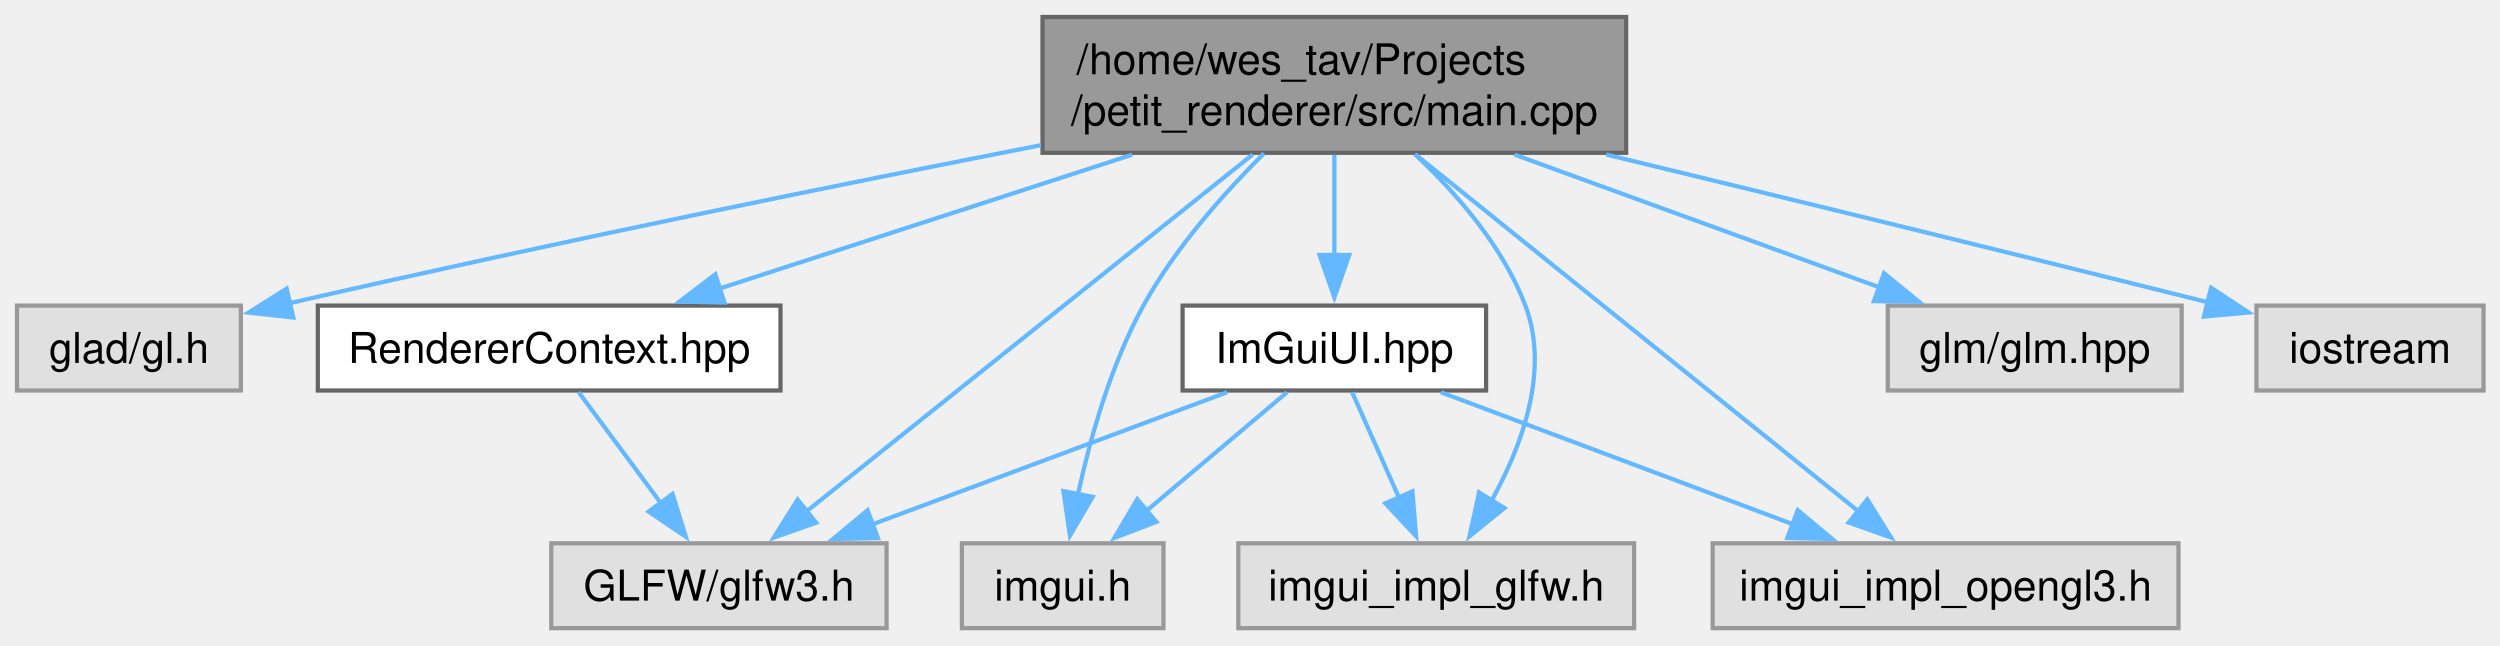
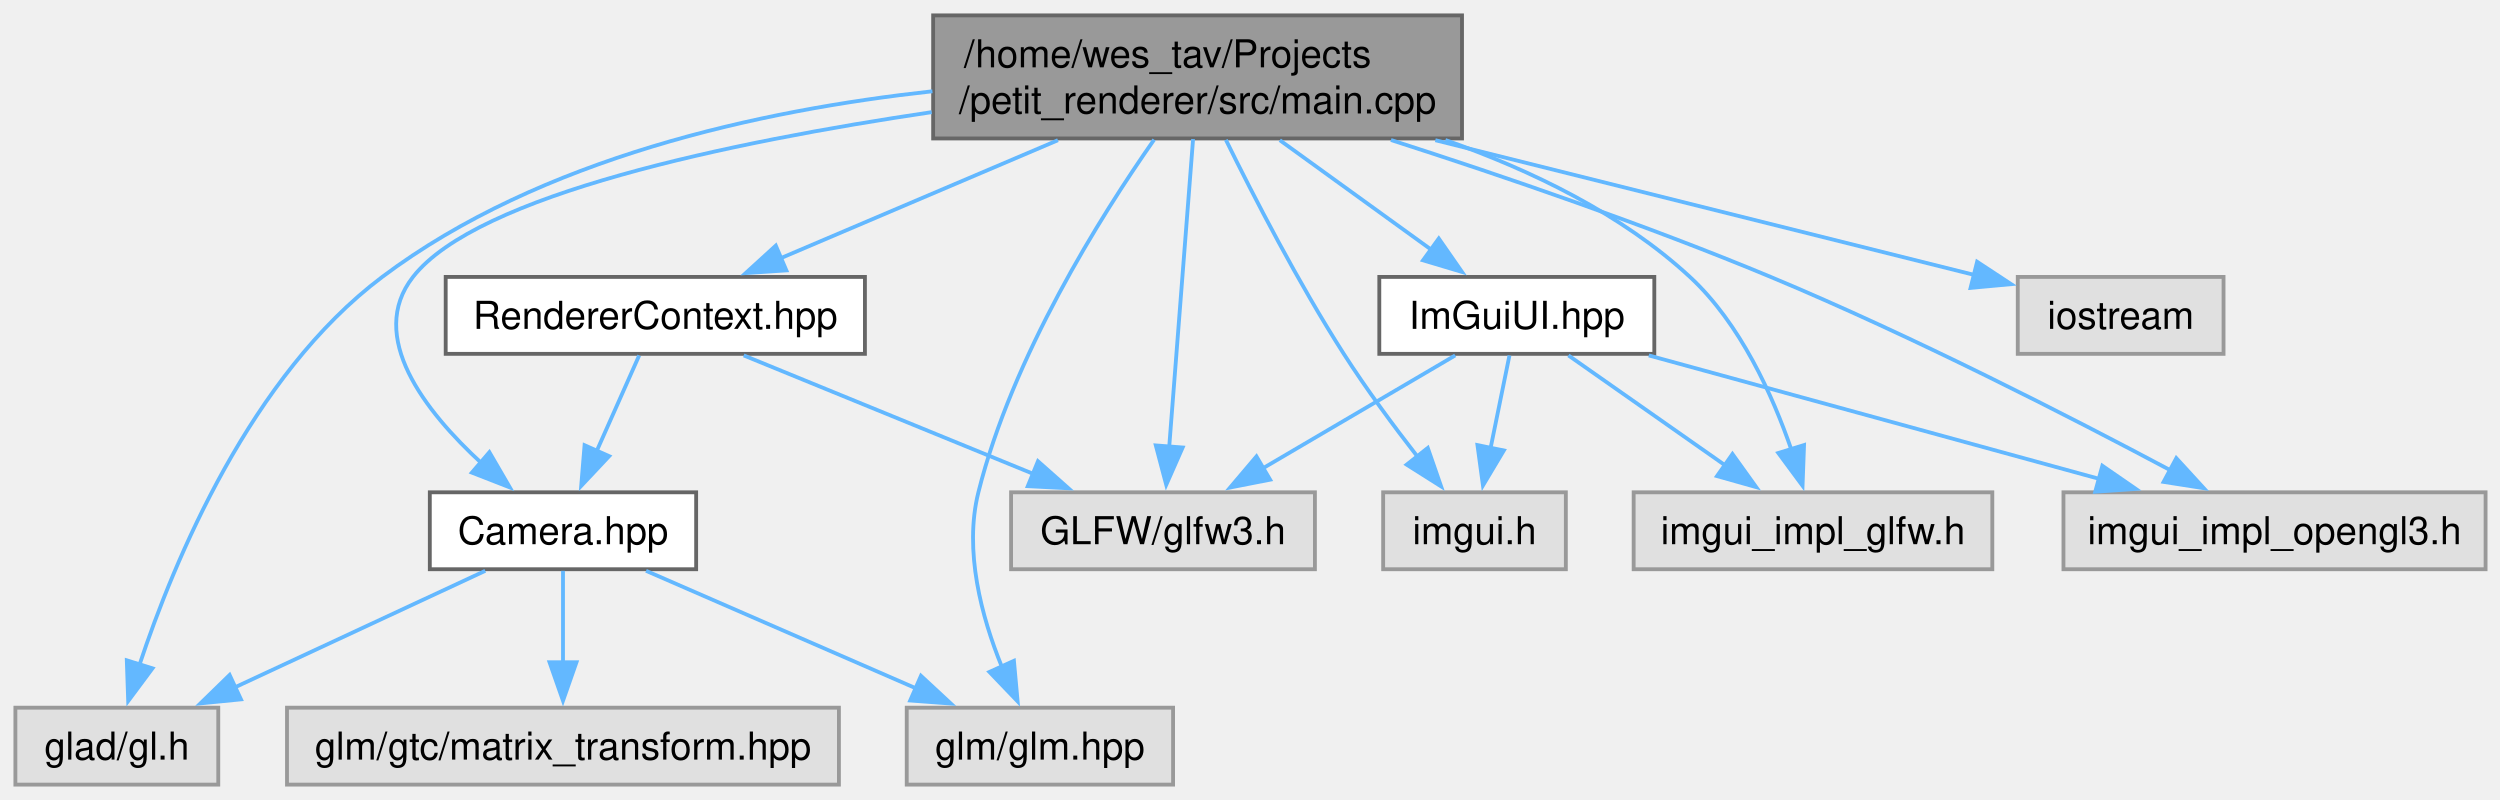
- <svg xmlns="http://www.w3.org/2000/svg" xmlns:xlink="http://www.w3.org/1999/xlink" width="589pt" height="152pt" viewBox="0.00 0.00 589.00 152.00">
-   <g id="graph0" class="graph" transform="scale(1 1) rotate(0) translate(4 148)">
+ <svg xmlns="http://www.w3.org/2000/svg" xmlns:xlink="http://www.w3.org/1999/xlink" width="650pt" height="208pt" viewBox="0.00 0.00 650.00 208.00">
+   <g id="graph0" class="graph" transform="scale(1 1) rotate(0) translate(4 204)">
    <g id="Node000001" class="node">
      <g id="a_Node000001">
        <a xlink:title=" ">
-           <polygon fill="#999999" stroke="#666666" points="379.12,-144 241.62,-144 241.62,-112 379.12,-112 379.12,-144" />
-           <text xml:space="preserve" text-anchor="start" x="249.62" y="-130.5" font-family="Helvetica,sans-Serif" font-size="10.00">/home/wes_tav/Projects</text>
-           <text xml:space="preserve" text-anchor="middle" x="310.38" y="-118.5" font-family="Helvetica,sans-Serif" font-size="10.00">/petit_renderer/src/main.cpp</text>
+           <polygon fill="#999999" stroke="#666666" points="376.12,-200 238.62,-200 238.62,-168 376.12,-168 376.12,-200" />
+           <text xml:space="preserve" text-anchor="start" x="246.62" y="-186.5" font-family="Helvetica,sans-Serif" font-size="10.00">/home/wes_tav/Projects</text>
+           <text xml:space="preserve" text-anchor="middle" x="307.38" y="-174.5" font-family="Helvetica,sans-Serif" font-size="10.00">/petit_renderer/src/main.cpp</text>
        </a>
      </g>
    </g>
    <g id="Node000002" class="node">
      <g id="a_Node000002">
        <a xlink:title=" ">
-           <polygon fill="#e0e0e0" stroke="#999999" points="52.75,-76 0,-76 0,-56 52.75,-56 52.75,-76" />
-           <text xml:space="preserve" text-anchor="middle" x="26.38" y="-62.5" font-family="Helvetica,sans-Serif" font-size="10.00">glad/gl.h</text>
+           <polygon fill="#e0e0e0" stroke="#999999" points="52.75,-20 0,-20 0,0 52.75,0 52.75,-20" />
+           <text xml:space="preserve" text-anchor="middle" x="26.38" y="-6.5" font-family="Helvetica,sans-Serif" font-size="10.00">glad/gl.h</text>
        </a>
      </g>
    </g>
    <g id="edge1_Node000001_Node000002" class="edge">
      <g id="a_edge1_Node000001_Node000002">
        <a xlink:title=" ">
-           <path fill="none" stroke="#63b8ff" d="M241.21,-113.79C193.77,-104.51 129.14,-91.44 63.98,-76.52" />
-           <polygon fill="#63b8ff" stroke="#63b8ff" points="65.1,-73.19 54.57,-74.36 63.53,-80.01 65.1,-73.19" />
+           <path fill="none" stroke="#63b8ff" d="M238.43,-180.27C193.8,-175.38 136.54,-162.92 95.38,-132 61.17,-106.3 41.29,-58.34 32.27,-31.16" />
+           <polygon fill="#63b8ff" stroke="#63b8ff" points="35.65,-30.23 29.33,-21.73 28.97,-32.31 35.65,-30.23" />
        </a>
      </g>
    </g>
    <g id="Node000003" class="node">
      <g id="a_Node000003">
        <a xlink:title=" ">
-           <polygon fill="#e0e0e0" stroke="#999999" points="204.88,-20 125.88,-20 125.88,0 204.88,0 204.88,-20" />
-           <text xml:space="preserve" text-anchor="middle" x="165.38" y="-6.5" font-family="Helvetica,sans-Serif" font-size="10.00">GLFW/glfw3.h</text>
+           <polygon fill="#e0e0e0" stroke="#999999" points="337.88,-76 258.88,-76 258.88,-56 337.88,-56 337.88,-76" />
+           <text xml:space="preserve" text-anchor="middle" x="298.38" y="-62.5" font-family="Helvetica,sans-Serif" font-size="10.00">GLFW/glfw3.h</text>
        </a>
      </g>
    </g>
    <g id="edge2_Node000001_Node000003" class="edge">
      <g id="a_edge2_Node000001_Node000003">
        <a xlink:title=" ">
-           <path fill="none" stroke="#63b8ff" d="M291.12,-111.6C263.83,-89.76 214.11,-49.99 186.06,-27.55" />
-           <polygon fill="#63b8ff" stroke="#63b8ff" points="188.29,-24.85 178.3,-21.34 183.92,-30.32 188.29,-24.85" />
+           <path fill="none" stroke="#63b8ff" d="M306.2,-167.84C304.61,-147.32 301.76,-110.63 299.98,-87.62" />
+           <polygon fill="#63b8ff" stroke="#63b8ff" points="303.49,-87.65 299.22,-77.95 296.51,-88.19 303.49,-87.65" />
        </a>
      </g>
    </g>
    <g id="Node000004" class="node">
      <g id="a_Node000004">
        <a xlink:title=" ">
-           <polygon fill="#e0e0e0" stroke="#999999" points="510,-76 440.75,-76 440.75,-56 510,-56 510,-76" />
-           <text xml:space="preserve" text-anchor="middle" x="475.38" y="-62.5" font-family="Helvetica,sans-Serif" font-size="10.00">glm/glm.hpp</text>
+           <polygon fill="#e0e0e0" stroke="#999999" points="301,-20 231.75,-20 231.75,0 301,0 301,-20" />
+           <text xml:space="preserve" text-anchor="middle" x="266.38" y="-6.5" font-family="Helvetica,sans-Serif" font-size="10.00">glm/glm.hpp</text>
        </a>
      </g>
    </g>
    <g id="edge3_Node000001_Node000004" class="edge">
      <g id="a_edge3_Node000001_Node000004">
        <a xlink:title=" ">
-           <path fill="none" stroke="#63b8ff" d="M352.87,-111.55C379.48,-101.87 413.43,-89.53 438.84,-80.29" />
-           <polygon fill="#63b8ff" stroke="#63b8ff" points="439.88,-83.63 448.08,-76.93 437.49,-77.05 439.88,-83.63" />
+           <path fill="none" stroke="#63b8ff" d="M296.07,-167.69C282.13,-147.77 259.2,-111.33 250.38,-76 246.58,-60.81 251.21,-43.6 256.45,-30.71" />
+           <polygon fill="#63b8ff" stroke="#63b8ff" points="259.62,-32.19 260.58,-21.64 253.25,-29.29 259.62,-32.19" />
        </a>
      </g>
    </g>
    <g id="Node000005" class="node">
      <g id="a_Node000005">
        <a xlink:title=" ">
-           <polygon fill="#e0e0e0" stroke="#999999" points="270.12,-20 222.62,-20 222.62,0 270.12,0 270.12,-20" />
-           <text xml:space="preserve" text-anchor="middle" x="246.38" y="-6.5" font-family="Helvetica,sans-Serif" font-size="10.00">imgui.h</text>
+           <polygon fill="#e0e0e0" stroke="#999999" points="403.12,-76 355.62,-76 355.62,-56 403.12,-56 403.12,-76" />
+           <text xml:space="preserve" text-anchor="middle" x="379.38" y="-62.5" font-family="Helvetica,sans-Serif" font-size="10.00">imgui.h</text>
        </a>
      </g>
    </g>
    <g id="edge4_Node000001_Node000005" class="edge">
      <g id="a_edge4_Node000001_Node000005">
        <a xlink:title=" ">
-           <path fill="none" stroke="#63b8ff" d="M293.79,-111.87C284.27,-102.39 272.78,-89.44 265.38,-76 257.72,-62.11 252.86,-44.81 249.97,-31.55" />
-           <polygon fill="#63b8ff" stroke="#63b8ff" points="253.42,-30.95 248.07,-21.81 246.55,-32.29 253.42,-30.95" />
+           <path fill="none" stroke="#63b8ff" d="M314.72,-167.65C321.93,-153 333.54,-130.49 345.38,-112 351.23,-102.85 358.39,-93.19 364.63,-85.17" />
+           <polygon fill="#63b8ff" stroke="#63b8ff" points="367.22,-87.54 370.69,-77.53 361.73,-83.19 367.22,-87.54" />
        </a>
      </g>
    </g>
    <g id="Node000006" class="node">
      <g id="a_Node000006">
        <a xlink:title=" ">
-           <polygon fill="#e0e0e0" stroke="#999999" points="381,-20 287.75,-20 287.75,0 381,0 381,-20" />
-           <text xml:space="preserve" text-anchor="middle" x="334.38" y="-6.5" font-family="Helvetica,sans-Serif" font-size="10.00">imgui_impl_glfw.h</text>
+           <polygon fill="#e0e0e0" stroke="#999999" points="514,-76 420.75,-76 420.75,-56 514,-56 514,-76" />
+           <text xml:space="preserve" text-anchor="middle" x="467.38" y="-62.5" font-family="Helvetica,sans-Serif" font-size="10.00">imgui_impl_glfw.h</text>
        </a>
      </g>
    </g>
    <g id="edge5_Node000001_Node000006" class="edge">
      <g id="a_edge5_Node000001_Node000006">
        <a xlink:title=" ">
-           <path fill="none" stroke="#63b8ff" d="M329.33,-111.67C339.13,-102.49 350.11,-89.92 355.38,-76 361.14,-60.75 354.66,-43.13 347.42,-30.08" />
-           <polygon fill="#63b8ff" stroke="#63b8ff" points="350.44,-28.31 342.2,-21.64 344.48,-31.99 350.44,-28.31" />
+           <path fill="none" stroke="#63b8ff" d="M371.81,-167.59C393.97,-159.8 417.64,-148.4 435.38,-132 448.51,-119.86 456.92,-101.15 461.81,-86.92" />
+           <polygon fill="#63b8ff" stroke="#63b8ff" points="465.05,-88.29 464.66,-77.7 458.36,-86.22 465.05,-88.29" />
        </a>
      </g>
    </g>
    <g id="Node000007" class="node">
      <g id="a_Node000007">
        <a xlink:title=" ">
-           <polygon fill="#e0e0e0" stroke="#999999" points="509.25,-20 399.5,-20 399.5,0 509.25,0 509.25,-20" />
-           <text xml:space="preserve" text-anchor="middle" x="454.38" y="-6.5" font-family="Helvetica,sans-Serif" font-size="10.00">imgui_impl_opengl3.h</text>
+           <polygon fill="#e0e0e0" stroke="#999999" points="642.25,-76 532.5,-76 532.5,-56 642.25,-56 642.25,-76" />
+           <text xml:space="preserve" text-anchor="middle" x="587.38" y="-62.5" font-family="Helvetica,sans-Serif" font-size="10.00">imgui_impl_opengl3.h</text>
        </a>
      </g>
    </g>
    <g id="edge6_Node000001_Node000007" class="edge">
      <g id="a_edge6_Node000001_Node000007">
        <a xlink:title=" ">
-           <path fill="none" stroke="#63b8ff" d="M329.5,-111.6C356.6,-89.76 405.97,-49.99 433.83,-27.55" />
-           <polygon fill="#63b8ff" stroke="#63b8ff" points="435.94,-30.34 441.54,-21.34 431.55,-24.89 435.94,-30.34" />
+           <path fill="none" stroke="#63b8ff" d="M357.65,-167.6C386.83,-158.22 424.08,-145.47 456.38,-132 493.24,-116.62 534.27,-95.6 560.42,-81.67" />
+           <polygon fill="#63b8ff" stroke="#63b8ff" points="561.84,-84.88 569,-77.07 558.53,-78.71 561.84,-84.88" />
        </a>
      </g>
    </g>
    <g id="Node000008" class="node">
      <g id="a_Node000008">
-         <a xlink:href="ImGuiUI_8hpp.html" target="_top" xlink:title=" ">
-           <polygon fill="white" stroke="#666666" points="346.12,-76 274.62,-76 274.62,-56 346.12,-56 346.12,-76" />
-           <text xml:space="preserve" text-anchor="middle" x="310.38" y="-62.5" font-family="Helvetica,sans-Serif" font-size="10.00">ImGuiUI.hpp</text>
+         <a xlink:href="Camera_8hpp.html" target="_top" xlink:title=" ">
+           <polygon fill="white" stroke="#666666" points="177,-76 107.75,-76 107.75,-56 177,-56 177,-76" />
+           <text xml:space="preserve" text-anchor="middle" x="142.38" y="-62.5" font-family="Helvetica,sans-Serif" font-size="10.00">Camera.hpp</text>
        </a>
      </g>
    </g>
    <g id="edge7_Node000001_Node000008" class="edge">
      <g id="a_edge7_Node000001_Node000008">
        <a xlink:title=" ">
-           <path fill="none" stroke="#63b8ff" d="M310.38,-111.55C310.38,-104.34 310.38,-95.66 310.38,-87.88" />
-           <polygon fill="#63b8ff" stroke="#63b8ff" points="313.88,-87.92 310.38,-77.92 306.88,-87.92 313.88,-87.92" />
+           <path fill="none" stroke="#63b8ff" d="M238.23,-174.84C185.81,-167.06 120.03,-153.33 103.38,-132 91.32,-116.57 106.46,-97.11 121.25,-83.53" />
+           <polygon fill="#63b8ff" stroke="#63b8ff" points="123.24,-86.43 128.56,-77.27 118.68,-81.12 123.24,-86.43" />
+         </a>
+       </g>
+     </g>
+     <g id="Node000010" class="node">
+       <g id="a_Node000010">
+         <a xlink:href="ImGuiUI_8hpp.html" target="_top" xlink:title=" ">
+           <polygon fill="white" stroke="#666666" points="426.12,-132 354.62,-132 354.62,-112 426.12,-112 426.12,-132" />
+           <text xml:space="preserve" text-anchor="middle" x="390.38" y="-118.5" font-family="Helvetica,sans-Serif" font-size="10.00">ImGuiUI.hpp</text>
+         </a>
+       </g>
+     </g>
+     <g id="edge11_Node000001_Node000010" class="edge">
+       <g id="a_edge11_Node000001_Node000010">
+         <a xlink:title=" ">
+           <path fill="none" stroke="#63b8ff" d="M328.75,-167.55C340.88,-158.78 356.03,-147.83 368.28,-138.97" />
+           <polygon fill="#63b8ff" stroke="#63b8ff" points="370.08,-141.99 376.13,-133.29 365.98,-136.32 370.08,-141.99" />
+         </a>
+       </g>
+     </g>
+     <g id="Node000011" class="node">
+       <g id="a_Node000011">
+         <a xlink:href="RendererContext_8hpp.html" target="_top" xlink:title=" ">
+           <polygon fill="white" stroke="#666666" points="220.88,-132 111.88,-132 111.88,-112 220.88,-112 220.88,-132" />
+           <text xml:space="preserve" text-anchor="middle" x="166.38" y="-118.5" font-family="Helvetica,sans-Serif" font-size="10.00">RendererContext.hpp</text>
+         </a>
+       </g>
+     </g>
+     <g id="edge16_Node000001_Node000011" class="edge">
+       <g id="a_edge16_Node000001_Node000011">
+         <a xlink:title=" ">
+           <path fill="none" stroke="#63b8ff" d="M271.06,-167.55C248.83,-158.09 220.61,-146.08 199.07,-136.91" />
+           <polygon fill="#63b8ff" stroke="#63b8ff" points="200.45,-133.7 189.88,-133 197.71,-140.14 200.45,-133.7" />
+         </a>
+       </g>
+     </g>
+     <g id="Node000012" class="node">
+       <g id="a_Node000012">
+         <a xlink:title=" ">
+           <polygon fill="#e0e0e0" stroke="#999999" points="574.12,-132 520.62,-132 520.62,-112 574.12,-112 574.12,-132" />
+           <text xml:space="preserve" text-anchor="middle" x="547.38" y="-118.5" font-family="Helvetica,sans-Serif" font-size="10.00">iostream</text>
+         </a>
+       </g>
+     </g>
+     <g id="edge19_Node000001_Node000012" class="edge">
+       <g id="a_edge19_Node000001_Node000012">
+         <a xlink:title=" ">
+           <path fill="none" stroke="#63b8ff" d="M369.18,-167.55C413.49,-156.47 471.76,-141.9 509.39,-132.5" />
+           <polygon fill="#63b8ff" stroke="#63b8ff" points="510.05,-135.94 518.9,-130.12 508.35,-129.15 510.05,-135.94" />
+         </a>
+       </g>
+     </g>
+     <g id="edge8_Node000008_Node000002" class="edge">
+       <g id="a_edge8_Node000008_Node000002">
+         <a xlink:title=" ">
+           <path fill="none" stroke="#63b8ff" d="M122.17,-55.59C104.15,-47.21 77.51,-34.8 56.89,-25.21" />
+           <polygon fill="#63b8ff" stroke="#63b8ff" points="58.65,-22.17 48.11,-21.12 55.7,-28.51 58.65,-22.17" />
+         </a>
+       </g>
+     </g>
+     <g id="edge9_Node000008_Node000004" class="edge">
+       <g id="a_edge9_Node000008_Node000004">
+         <a xlink:title=" ">
+           <path fill="none" stroke="#63b8ff" d="M163.97,-55.59C183.33,-47.17 211.98,-34.69 234.06,-25.07" />
+           <polygon fill="#63b8ff" stroke="#63b8ff" points="235.45,-28.29 243.22,-21.08 232.65,-21.87 235.45,-28.29" />
        </a>
      </g>
    </g>
    <g id="Node000009" class="node">
      <g id="a_Node000009">
-         <a xlink:href="RendererContext_8hpp.html" target="_top" xlink:title=" ">
-           <polygon fill="white" stroke="#666666" points="179.88,-76 70.88,-76 70.88,-56 179.88,-56 179.88,-76" />
-           <text xml:space="preserve" text-anchor="middle" x="125.38" y="-62.5" font-family="Helvetica,sans-Serif" font-size="10.00">RendererContext.hpp</text>
-         </a>
-       </g>
-     </g>
-     <g id="edge12_Node000001_Node000009" class="edge">
-       <g id="a_edge12_Node000001_Node000009">
-         <a xlink:title=" ">
-           <path fill="none" stroke="#63b8ff" d="M262.73,-111.55C232.58,-101.77 194.04,-89.27 165.47,-80" />
-           <polygon fill="#63b8ff" stroke="#63b8ff" points="166.69,-76.72 156.1,-76.96 164.53,-83.38 166.69,-76.72" />
-         </a>
-       </g>
-     </g>
-     <g id="Node000010" class="node">
-       <g id="a_Node000010">
-         <a xlink:title=" ">
-           <polygon fill="#e0e0e0" stroke="#999999" points="581.12,-76 527.62,-76 527.62,-56 581.12,-56 581.12,-76" />
-           <text xml:space="preserve" text-anchor="middle" x="554.38" y="-62.5" font-family="Helvetica,sans-Serif" font-size="10.00">iostream</text>
-         </a>
-       </g>
-     </g>
-     <g id="edge14_Node000001_Node000010" class="edge">
-       <g id="a_edge14_Node000001_Node000010">
-         <a xlink:title=" ">
-           <path fill="none" stroke="#63b8ff" d="M374.46,-111.58C413.17,-102.21 463.8,-89.88 516.36,-76.74" />
-           <polygon fill="#63b8ff" stroke="#63b8ff" points="516.93,-80.2 525.78,-74.38 515.23,-73.41 516.93,-80.2" />
-         </a>
-       </g>
-     </g>
-     <g id="edge11_Node000008_Node000003" class="edge">
-       <g id="a_edge11_Node000008_Node000003">
-         <a xlink:title=" ">
-           <path fill="none" stroke="#63b8ff" d="M285.12,-55.59C261.97,-46.97 227.45,-34.12 201.41,-24.42" />
-           <polygon fill="#63b8ff" stroke="#63b8ff" points="202.84,-21.22 192.25,-21.01 200.4,-27.78 202.84,-21.22" />
-         </a>
-       </g>
-     </g>
-     <g id="edge8_Node000008_Node000005" class="edge">
-       <g id="a_edge8_Node000008_Node000005">
-         <a xlink:title=" ">
-           <path fill="none" stroke="#63b8ff" d="M299.23,-55.59C290.05,-47.85 276.82,-36.69 265.89,-27.47" />
-           <polygon fill="#63b8ff" stroke="#63b8ff" points="268.45,-25.05 258.55,-21.27 263.94,-30.4 268.45,-25.05" />
-         </a>
-       </g>
-     </g>
-     <g id="edge9_Node000008_Node000006" class="edge">
-       <g id="a_edge9_Node000008_Node000006">
-         <a xlink:title=" ">
-           <path fill="none" stroke="#63b8ff" d="M314.56,-55.59C317.62,-48.7 321.89,-39.1 325.68,-30.57" />
-           <polygon fill="#63b8ff" stroke="#63b8ff" points="328.76,-32.24 329.63,-21.68 322.37,-29.4 328.76,-32.24" />
-         </a>
-       </g>
-     </g>
-     <g id="edge10_Node000008_Node000007" class="edge">
-       <g id="a_edge10_Node000008_Node000007">
-         <a xlink:title=" ">
-           <path fill="none" stroke="#63b8ff" d="M335.46,-55.59C358.44,-46.97 392.73,-34.12 418.59,-24.42" />
-           <polygon fill="#63b8ff" stroke="#63b8ff" points="419.54,-27.8 427.68,-21.01 417.09,-21.25 419.54,-27.8" />
-         </a>
-       </g>
-     </g>
-     <g id="edge13_Node000009_Node000003" class="edge">
-       <g id="a_edge13_Node000009_Node000003">
-         <a xlink:title=" ">
-           <path fill="none" stroke="#63b8ff" d="M132.34,-55.59C137.68,-48.39 145.2,-38.23 151.72,-29.43" />
-           <polygon fill="#63b8ff" stroke="#63b8ff" points="154.45,-31.63 157.59,-21.51 148.82,-27.47 154.45,-31.63" />
+         <a xlink:title=" ">
+           <polygon fill="#e0e0e0" stroke="#999999" points="214.12,-20 70.62,-20 70.62,0 214.12,0 214.12,-20" />
+           <text xml:space="preserve" text-anchor="middle" x="142.38" y="-6.5" font-family="Helvetica,sans-Serif" font-size="10.00">glm/gtc/matrix_transform.hpp</text>
+         </a>
+       </g>
+     </g>
+     <g id="edge10_Node000008_Node000009" class="edge">
+       <g id="a_edge10_Node000008_Node000009">
+         <a xlink:title=" ">
+           <path fill="none" stroke="#63b8ff" d="M142.38,-55.59C142.38,-49.01 142.38,-39.96 142.38,-31.73" />
+           <polygon fill="#63b8ff" stroke="#63b8ff" points="145.88,-31.81 142.38,-21.81 138.88,-31.81 145.88,-31.81" />
+         </a>
+       </g>
+     </g>
+     <g id="edge15_Node000010_Node000003" class="edge">
+       <g id="a_edge15_Node000010_Node000003">
+         <a xlink:title=" ">
+           <path fill="none" stroke="#63b8ff" d="M374.35,-111.59C360.58,-103.51 340.47,-91.71 324.4,-82.27" />
+           <polygon fill="#63b8ff" stroke="#63b8ff" points="326.23,-79.29 315.83,-77.25 322.68,-85.33 326.23,-79.29" />
+         </a>
+       </g>
+     </g>
+     <g id="edge12_Node000010_Node000005" class="edge">
+       <g id="a_edge12_Node000010_Node000005">
+         <a xlink:title=" ">
+           <path fill="none" stroke="#63b8ff" d="M388.46,-111.59C387.1,-104.93 385.23,-95.75 383.54,-87.44" />
+           <polygon fill="#63b8ff" stroke="#63b8ff" points="387,-86.88 381.57,-77.78 380.14,-88.28 387,-86.88" />
+         </a>
+       </g>
+     </g>
+     <g id="edge13_Node000010_Node000006" class="edge">
+       <g id="a_edge13_Node000010_Node000006">
+         <a xlink:title=" ">
+           <path fill="none" stroke="#63b8ff" d="M403.79,-111.59C414.98,-103.74 431.19,-92.38 444.43,-83.09" />
+           <polygon fill="#63b8ff" stroke="#63b8ff" points="446.44,-85.96 452.62,-77.35 442.42,-80.22 446.44,-85.96" />
+         </a>
+       </g>
+     </g>
+     <g id="edge14_Node000010_Node000007" class="edge">
+       <g id="a_edge14_Node000010_Node000007">
+         <a xlink:title=" ">
+           <path fill="none" stroke="#63b8ff" d="M424.69,-111.59C457.12,-102.71 505.99,-89.31 541.7,-79.52" />
+           <polygon fill="#63b8ff" stroke="#63b8ff" points="542.61,-82.9 551.33,-76.88 540.76,-76.15 542.61,-82.9" />
+         </a>
+       </g>
+     </g>
+     <g id="edge17_Node000011_Node000003" class="edge">
+       <g id="a_edge17_Node000011_Node000003">
+         <a xlink:title=" ">
+           <path fill="none" stroke="#63b8ff" d="M189.37,-111.59C210.16,-103.09 241.03,-90.46 264.61,-80.81" />
+           <polygon fill="#63b8ff" stroke="#63b8ff" points="265.87,-84.08 273.8,-77.05 263.22,-77.6 265.87,-84.08" />
+         </a>
+       </g>
+     </g>
+     <g id="edge18_Node000011_Node000008" class="edge">
+       <g id="a_edge18_Node000011_Node000008">
+         <a xlink:title=" ">
+           <path fill="none" stroke="#63b8ff" d="M162.19,-111.59C159.13,-104.7 154.86,-95.1 151.07,-86.57" />
+           <polygon fill="#63b8ff" stroke="#63b8ff" points="154.38,-85.4 147.12,-77.68 147.99,-88.24 154.38,-85.4" />
        </a>
      </g>
    </g>
  </g>
</svg>
